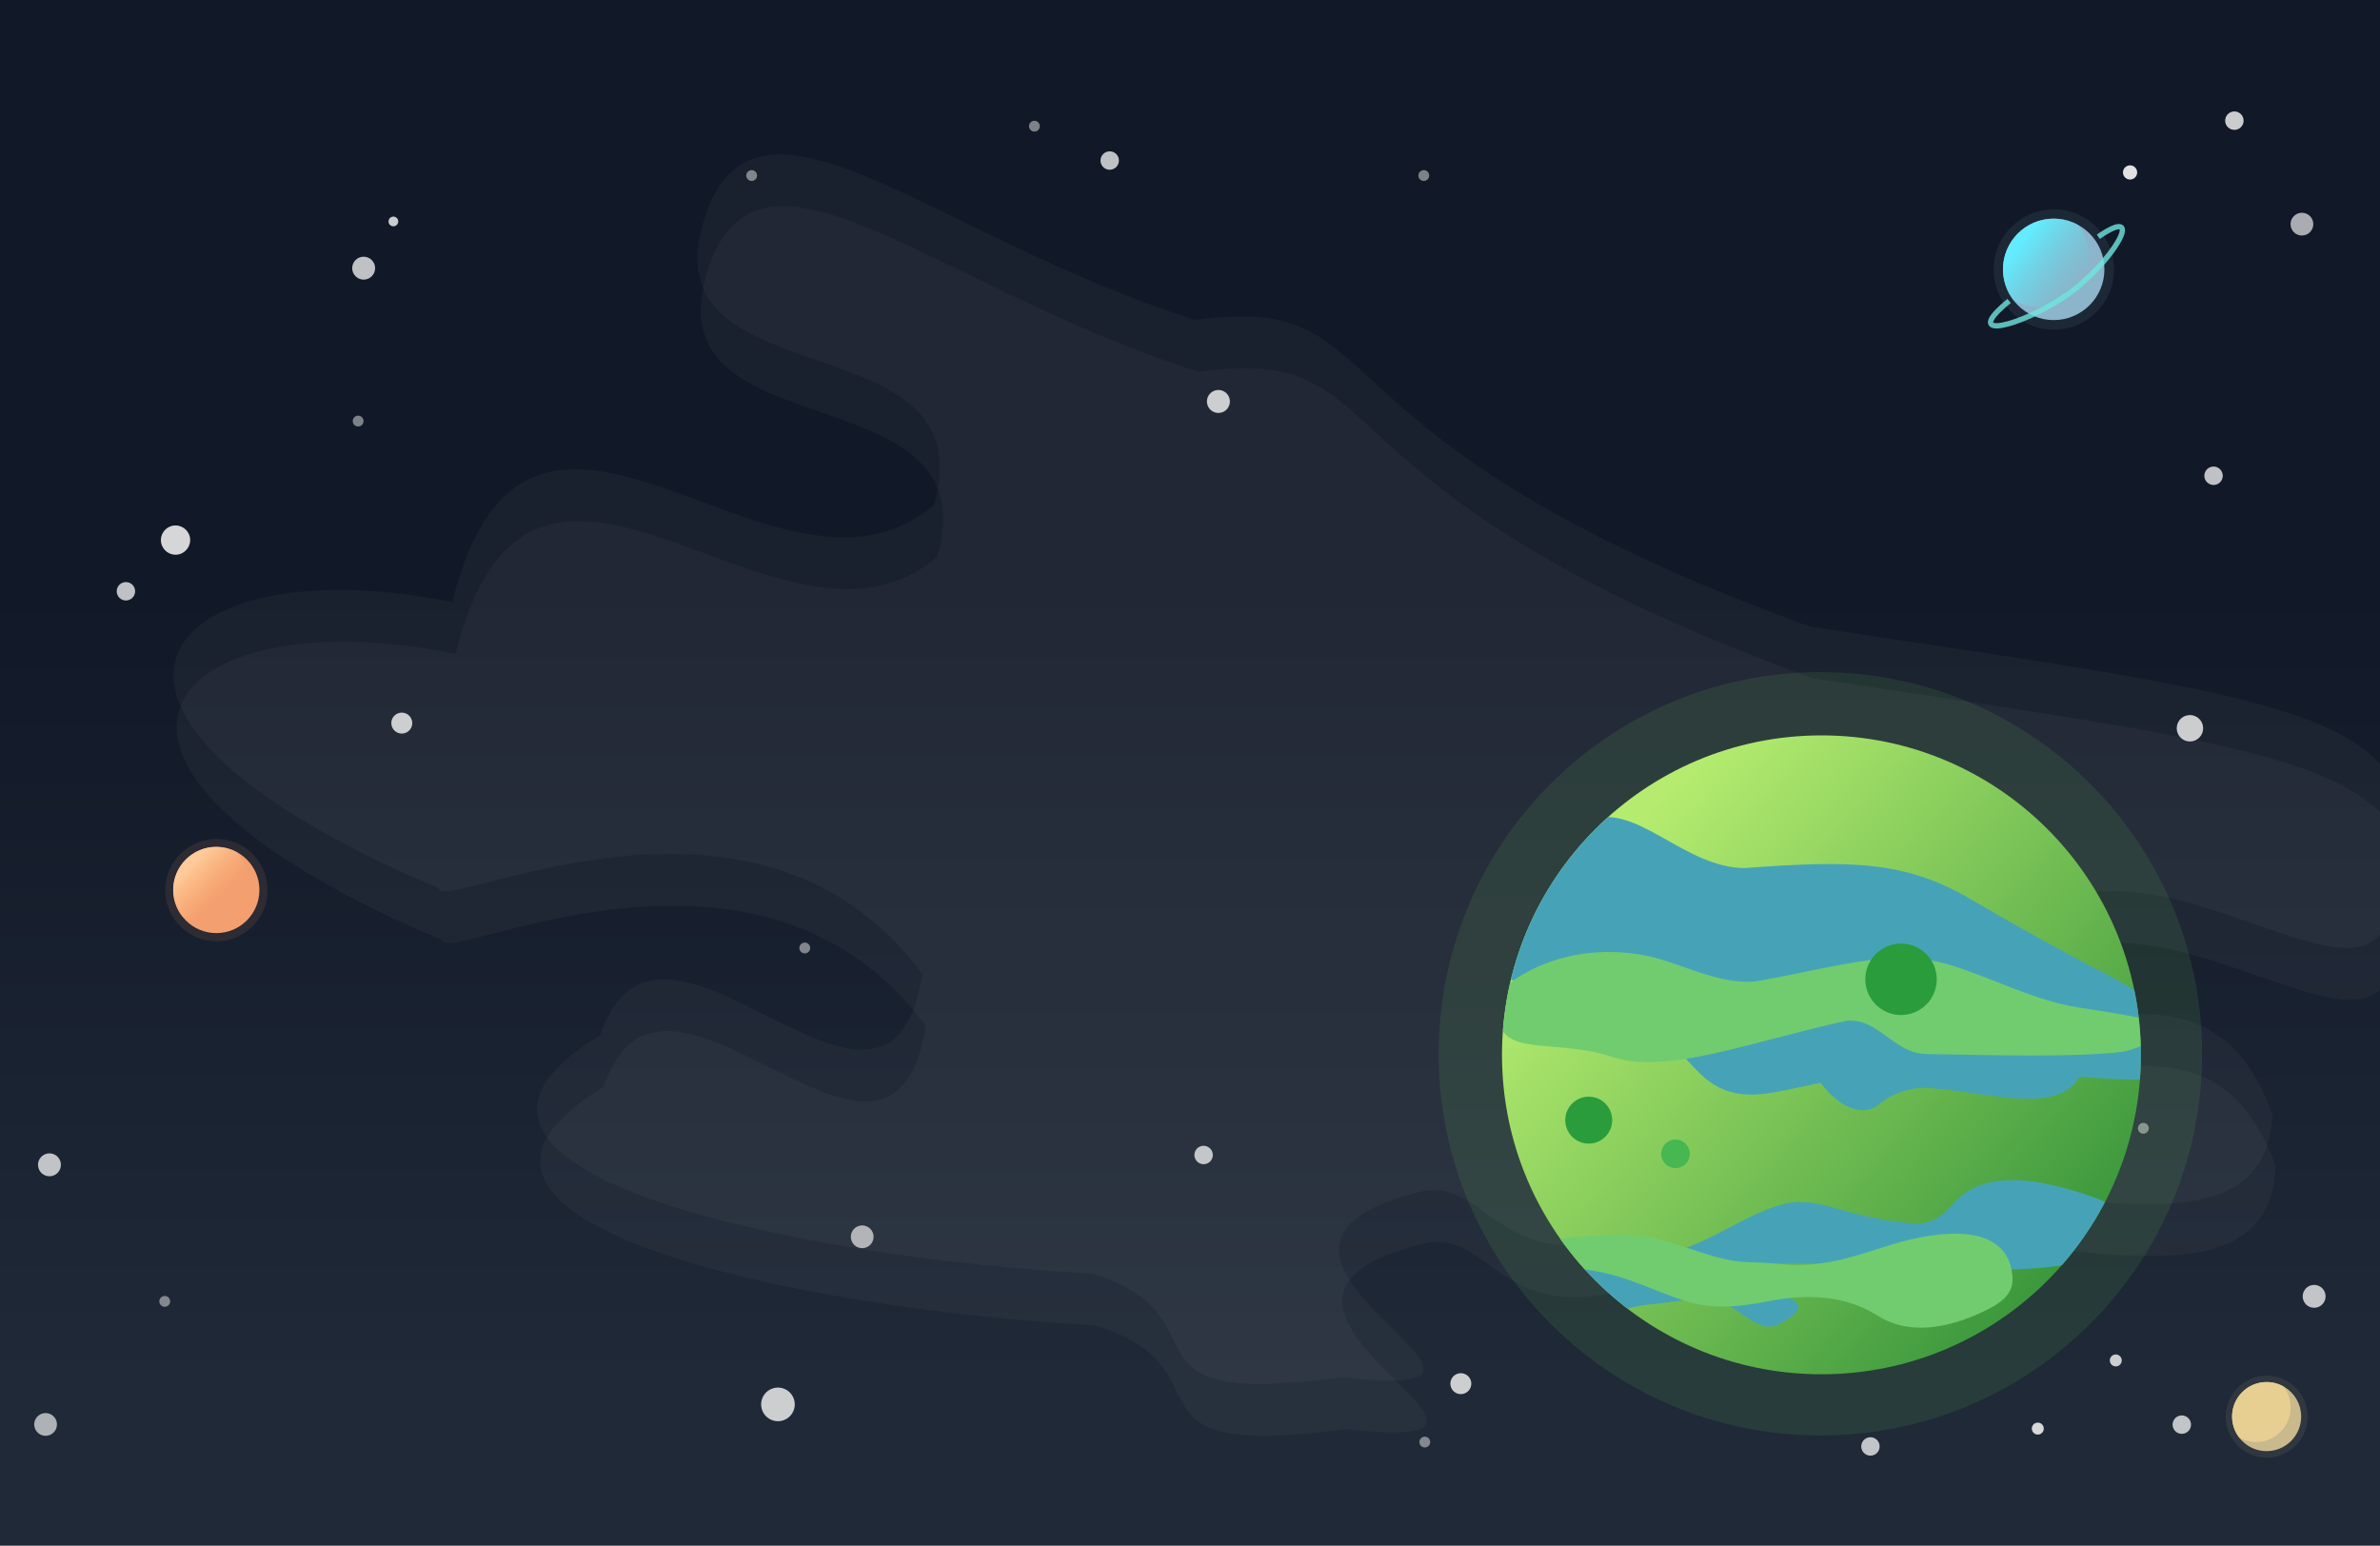
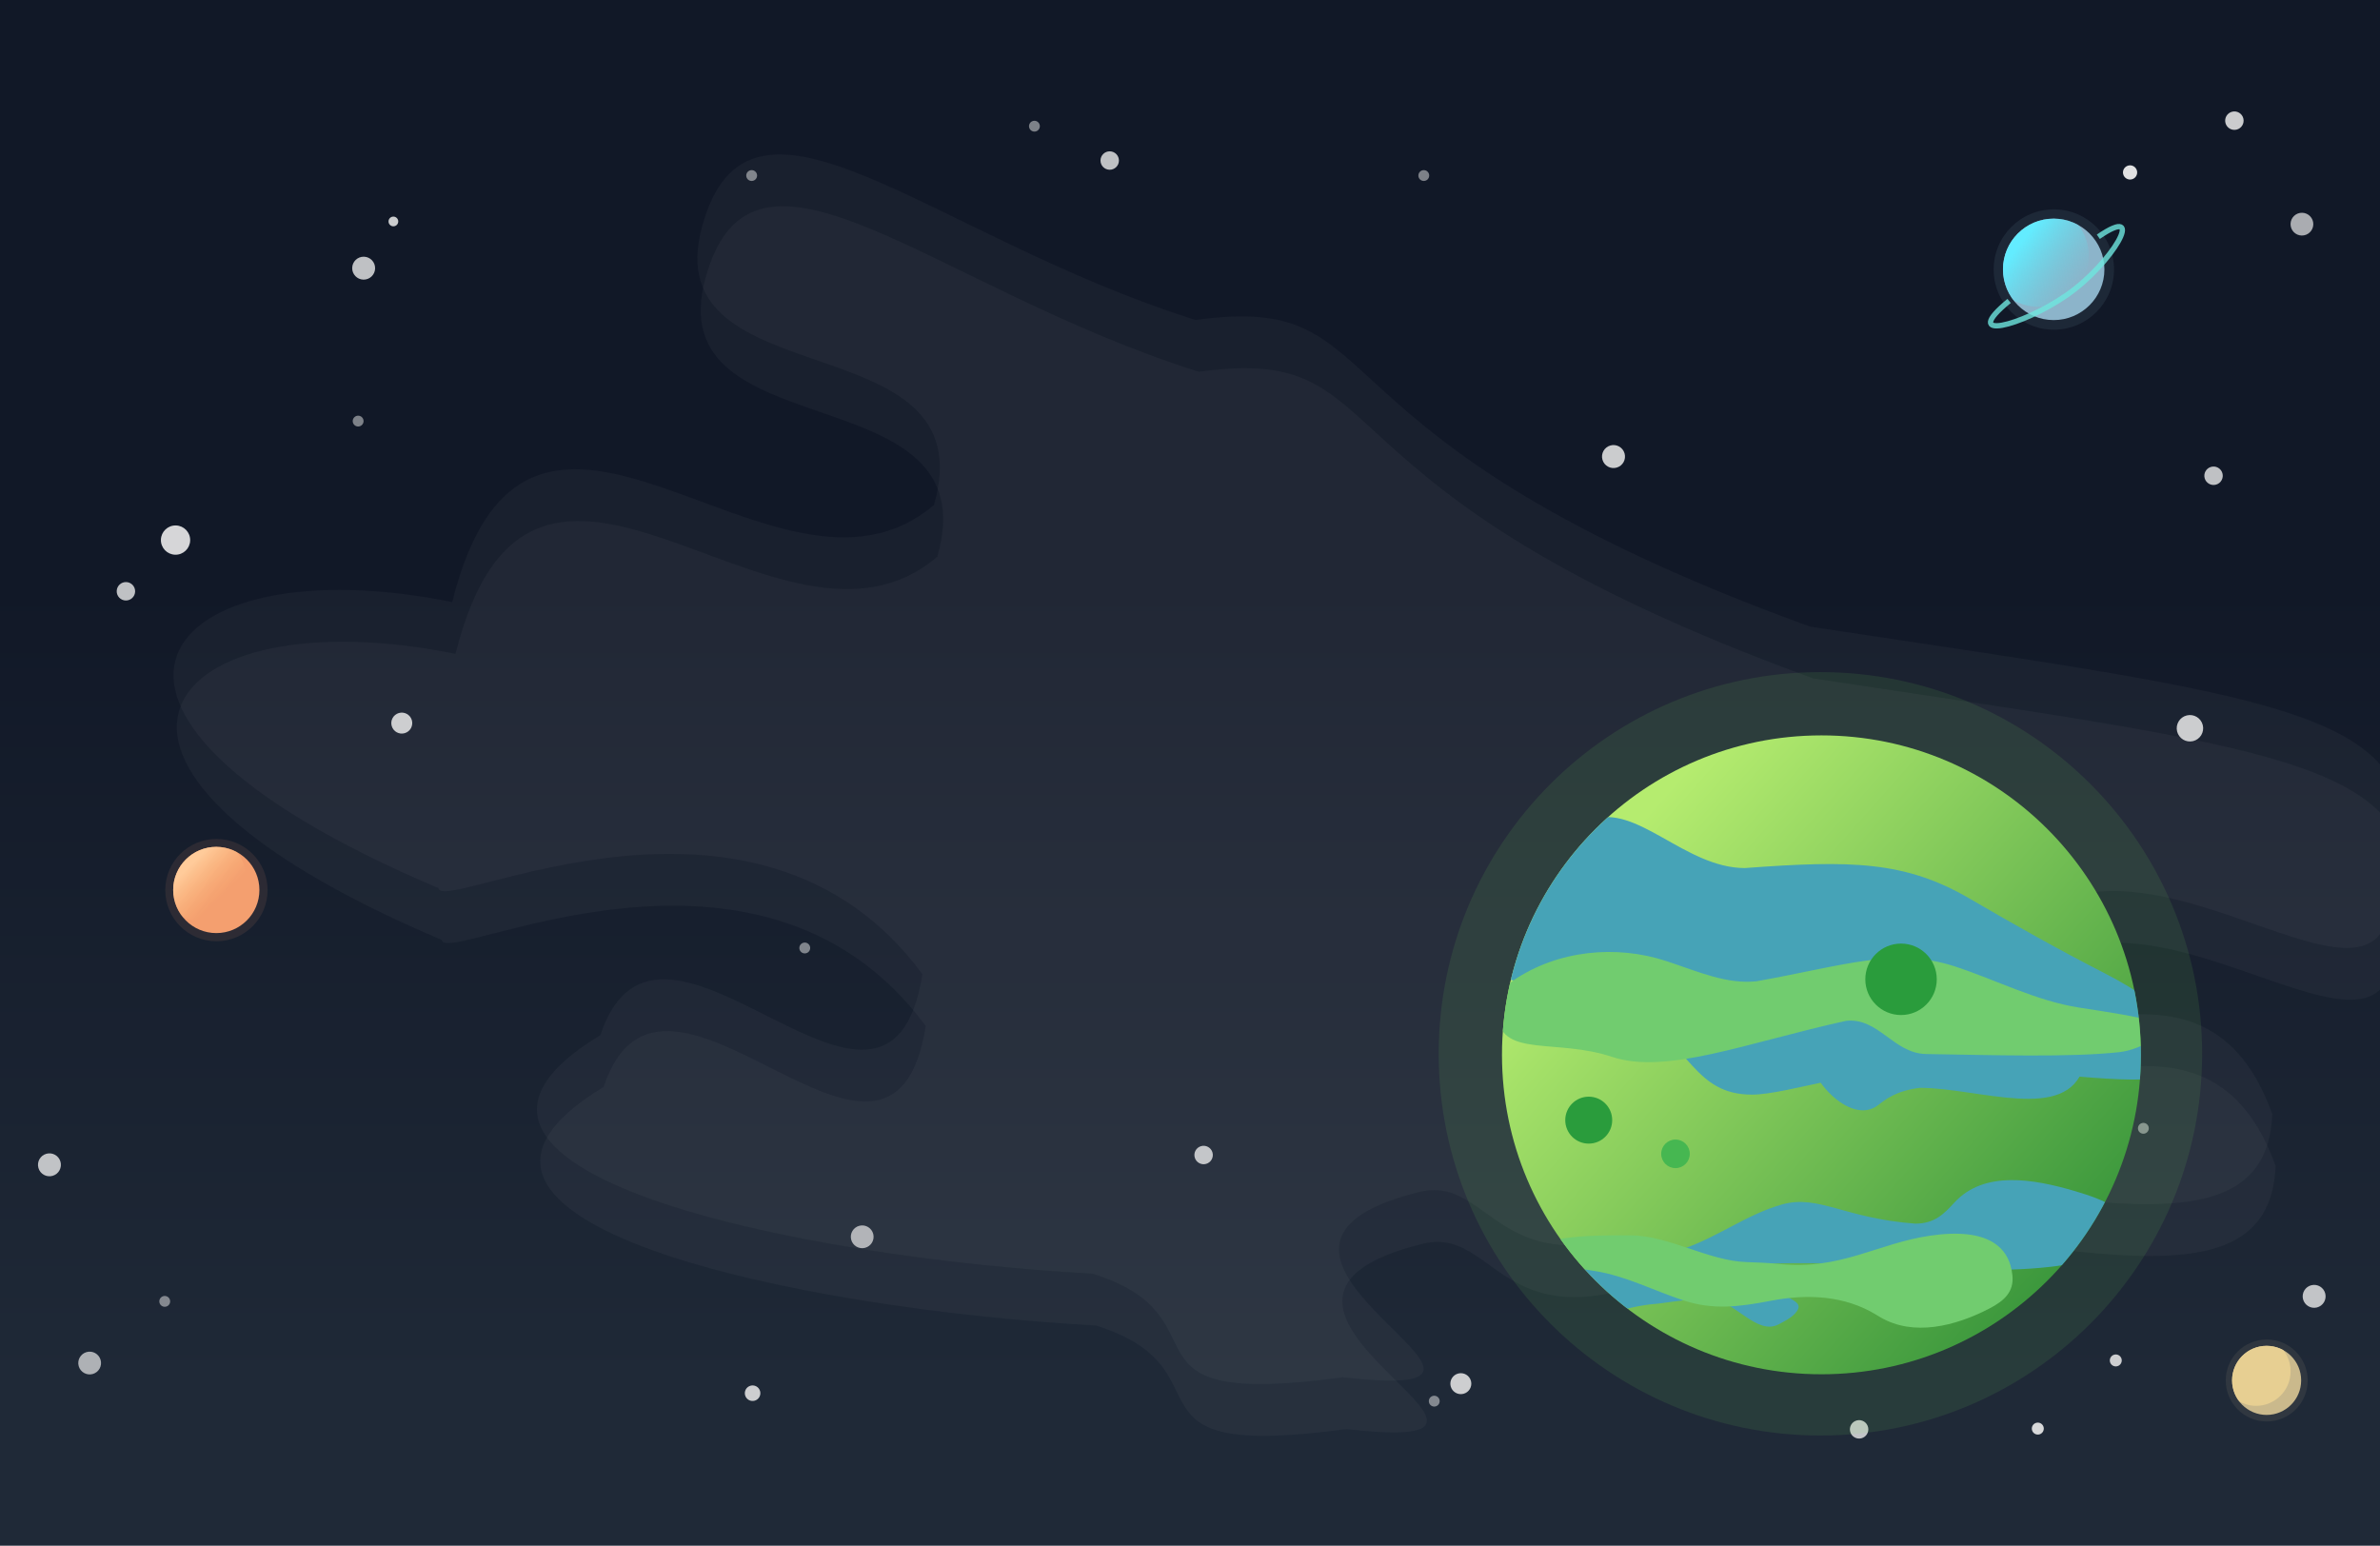
<svg xmlns="http://www.w3.org/2000/svg" width="1512" height="982" viewBox="0 0 1512 982" fill="none">
  <g clip-path="url(#clip0_803_141)">
    <rect width="1512" height="982" fill="url(#paint0_linear_803_141)" />
    <path d="M1443.58 707.803C1439.41 810.395 1283.88 743.702 1118.35 743.932C951.083 849.012 955.792 743.981 901.747 757.284C747.029 795.368 1008.08 892.689 853.274 875.008C701.367 895.534 783.607 837.34 694.134 809.197C505.009 798.843 239.132 743.593 381.378 657.677C419.59 542.566 564.05 756.447 586.05 618.948C480.049 475.189 280.307 581.637 278.526 564.244C7.407 449.42 103.854 345.155 287.276 382.516C336.451 186.044 493.375 406.01 593.366 320.796C627.402 202.664 416.05 254.717 445.972 144.195C475.894 33.672 589.976 149.902 759.502 203.281C891.185 185.307 817.328 277.369 1149.88 398.092C1465.76 446.053 1555.49 451.454 1518.74 568.792C1516.05 674.454 1336.25 484.2 1266.98 612.318C1261.45 707.745 1395.96 575.148 1443.58 707.803Z" fill="#C4C4C4" fill-opacity="0.05" />
    <path d="M1445.68 740.707C1441.5 843.299 1285.98 776.607 1120.45 776.836C953.182 881.917 957.892 776.886 903.846 790.189C749.129 828.273 1010.18 925.593 855.374 907.913C703.467 928.439 785.707 870.245 696.234 842.102C507.108 831.748 241.232 776.498 383.478 690.582C421.69 575.471 566.15 789.352 588.149 651.853C482.148 508.094 282.407 614.542 280.626 597.149C9.506 482.325 105.954 378.06 289.375 415.421C338.551 218.948 495.474 438.915 595.465 353.701C629.502 235.569 418.149 287.622 448.071 177.099C477.994 66.577 592.075 182.807 761.601 236.186C893.284 218.212 819.428 310.274 1151.98 430.997C1467.86 478.958 1557.59 484.359 1520.84 601.697C1518.15 707.359 1338.35 517.105 1269.08 645.222C1263.55 740.649 1398.06 608.053 1445.68 740.707Z" fill="#C4C4C4" fill-opacity="0.05" />
    <circle cx="3.091" cy="3.091" r="3.091" transform="matrix(-0.0237398 0.999718 0.999718 0.0237398 246.898 137.531)" fill="#EBEBEB" fill-opacity="0.85" />
    <circle cx="7.282" cy="7.282" r="7.282" transform="matrix(-0.0237398 0.999718 0.999718 0.0237398 223.92 162.918)" fill="#EBEBEB" fill-opacity="0.8" />
    <circle cx="7.233" cy="7.233" r="7.233" transform="matrix(-0.0237398 0.999718 0.999718 0.0237398 1455.34 135)" fill="#EBEBEB" fill-opacity="0.7" />
    <circle cx="477.528" cy="111.525" r="3.444" transform="rotate(91.3603 477.528 111.525)" fill="#EBEBEB" fill-opacity="0.5" />
    <circle cx="904.526" cy="111.525" r="3.444" transform="rotate(91.3603 904.526 111.525)" fill="#EBEBEB" fill-opacity="0.5" />
    <circle cx="227.526" cy="267.525" r="3.444" transform="rotate(91.3603 227.526 267.525)" fill="#EBEBEB" fill-opacity="0.5" />
    <circle cx="5.856" cy="5.856" r="5.856" transform="matrix(-0.0237398 0.999718 0.999718 0.0237398 74.2793 369.657)" fill="#EBEBEB" fill-opacity="0.8" />
    <circle cx="5.856" cy="5.856" r="5.856" transform="matrix(-0.0237398 0.999718 0.999718 0.0237398 699.279 96.0002)" fill="#EBEBEB" fill-opacity="0.8" />
    <circle cx="9.3" cy="9.3" r="9.3" transform="matrix(-0.0237398 0.999718 0.999718 0.0237398 102.443 333.606)" fill="#EBEBEB" fill-opacity="0.9" />
    <circle cx="4.514" cy="4.514" r="4.514" transform="matrix(0.239272 0.970953 0.970953 -0.239272 1347.76 106.249)" fill="#EBEBEB" fill-opacity="0.95" />
    <circle cx="8.4" cy="8.4" r="8.4" transform="matrix(0.239272 0.970953 0.970953 -0.239272 1381.09 456.533)" fill="#EBEBEB" fill-opacity="0.85" />
    <circle cx="7.282" cy="7.282" r="7.282" transform="matrix(0.239272 0.970953 0.970953 -0.239272 1461.35 818.255)" fill="#EBEBEB" fill-opacity="0.8" />
    <circle cx="6.659" cy="6.659" r="6.659" transform="matrix(0.239272 0.970953 0.970953 -0.239272 920.002 874.187)" fill="#EBEBEB" fill-opacity="0.85" />
    <circle cx="5.863" cy="5.863" r="5.863" transform="matrix(0.239272 0.970953 0.970953 -0.239272 1412.4 72.3669)" fill="#EBEBEB" fill-opacity="0.85" />
    <circle cx="3.798" cy="3.798" r="3.798" transform="matrix(0.239272 0.970953 0.970953 -0.239272 1339.55 861.524)" fill="#EBEBEB" fill-opacity="0.85" />
    <circle cx="7.233" cy="7.233" r="7.233" transform="matrix(0.239272 0.970953 0.970953 -0.239272 539.002 780.461)" fill="#EBEBEB" fill-opacity="0.7" />
    <circle cx="1361.67" cy="716.828" r="3.444" transform="rotate(76.1564 1361.67 716.828)" fill="#EBEBEB" fill-opacity="0.5" />
-     <circle cx="905.171" cy="916.169" r="3.444" transform="rotate(76.1564 905.171 916.169)" fill="#EBEBEB" fill-opacity="0.5" />
-     <circle cx="5.856" cy="5.856" r="5.856" transform="matrix(0.239272 0.970953 0.970953 -0.239272 1379 900.802)" fill="#EBEBEB" fill-opacity="0.8" />
-     <circle cx="5.856" cy="5.856" r="5.856" transform="matrix(0.239272 0.970953 0.970953 -0.239272 1181.19 914.656)" fill="#EBEBEB" fill-opacity="0.8" />
+     <circle cx="911.169" cy="890.169" r="3.444" transform="rotate(76.1564 911.169 890.169)" fill="#EBEBEB" fill-opacity="0.5" />
+     <circle cx="5.856" cy="5.856" r="5.856" transform="matrix(0.239272 0.970953 0.970953 -0.239272 1174 903.802)" fill="#EBEBEB" fill-opacity="0.8" />
    <circle cx="3.806" cy="3.806" r="3.806" transform="matrix(0.239272 0.970953 0.970953 -0.239272 1290 904.821)" fill="#EBEBEB" fill-opacity="0.9" />
    <circle cx="7.282" cy="7.282" r="7.282" transform="matrix(0.278654 0.960392 0.960392 -0.278654 22.3906 735.058)" fill="#EBEBEB" fill-opacity="0.8" />
    <circle cx="6.659" cy="6.659" r="6.659" transform="matrix(0.278654 0.960392 0.960392 -0.278654 247 454.853)" fill="#EBEBEB" fill-opacity="0.85" />
-     <circle cx="7.306" cy="7.306" r="7.306" transform="matrix(0.278654 0.960392 0.960392 -0.278654 765 250.072)" fill="#EBEBEB" fill-opacity="0.85" />
-     <circle cx="7.233" cy="7.233" r="7.233" transform="matrix(0.278654 0.960392 0.960392 -0.278654 20 900.031)" fill="#EBEBEB" fill-opacity="0.7" />
+     <circle cx="7.306" cy="7.306" r="7.306" transform="matrix(0.278654 0.960392 0.960392 -0.278654 1016 285.072)" fill="#EBEBEB" fill-opacity="0.85" />
+     <circle cx="7.233" cy="7.233" r="7.233" transform="matrix(0.278654 0.960392 0.960392 -0.278654 48 861.031)" fill="#EBEBEB" fill-opacity="0.7" />
    <circle cx="511.267" cy="602.268" r="3.444" transform="rotate(73.8201 511.267 602.268)" fill="#EBEBEB" fill-opacity="0.5" />
    <circle cx="104.658" cy="826.778" r="3.444" transform="rotate(73.8201 104.658 826.778)" fill="#EBEBEB" fill-opacity="0.5" />
    <circle cx="5.856" cy="5.856" r="5.856" transform="matrix(0.278654 0.960392 0.960392 -0.278654 757.391 729.798)" fill="#EBEBEB" fill-opacity="0.8" />
    <circle cx="5.856" cy="5.856" r="5.856" transform="matrix(0.278654 0.960392 0.960392 -0.278654 1399 298.263)" fill="#EBEBEB" fill-opacity="0.8" />
-     <circle cx="10.678" cy="10.678" r="10.678" transform="matrix(0.278654 0.960392 0.960392 -0.278654 481 884.951)" fill="#EBEBEB" fill-opacity="0.85" />
+     <circle cx="4.939" cy="4.939" r="4.939" transform="matrix(0.278654 0.960392 0.960392 -0.278654 472 881.752)" fill="#EBEBEB" fill-opacity="0.85" />
    <circle cx="657.167" cy="80.168" r="3.444" transform="rotate(76.1564 657.167 80.1685)" fill="#EBEBEB" fill-opacity="0.5" />
    <circle cx="1304.8" cy="171.23" r="38.23" fill="#8CB4CA" fill-opacity="0.1" />
    <circle cx="1304.7" cy="171.131" r="32.219" fill="#8CB4CA" />
    <mask id="mask0_803_141" style="mask-type:alpha" maskUnits="userSpaceOnUse" x="1272" y="138" width="65" height="66">
      <circle cx="1304.7" cy="171.131" r="32.219" fill="#3A7A88" />
    </mask>
    <g mask="url(#mask0_803_141)">
      <circle cx="1294.85" cy="162.658" r="32.219" fill="url(#paint1_linear_803_141)" />
    </g>
    <path d="M1333.05 150.423C1364.69 128.602 1341.88 167.504 1312.91 187.534C1283.94 207.564 1244.58 217.241 1276.38 191.191" stroke="#6EE6DE" stroke-opacity="0.8" stroke-width="3.383" />
    <circle cx="137.5" cy="565.5" r="32.5" fill="#F49F6F" fill-opacity="0.1" />
    <circle cx="137.416" cy="565.416" r="27.39" fill="#F49F6F" />
    <mask id="mask1_803_141" style="mask-type:alpha" maskUnits="userSpaceOnUse" x="110" y="538" width="55" height="55">
      <circle cx="137.416" cy="565.416" r="27.39" fill="#CB7373" />
    </mask>
    <g mask="url(#mask1_803_141)">
      <circle cx="129.039" cy="558.213" r="27.39" fill="url(#paint2_linear_803_141)" />
    </g>
-     <circle cx="1440.04" cy="900.04" r="26.04" fill="#CAB98C" fill-opacity="0.1" />
-     <circle cx="1439.97" cy="899.973" r="21.946" fill="#CAB98C" />
-     <mask id="mask2_803_141" style="mask-type:alpha" maskUnits="userSpaceOnUse" x="1418" y="878" width="44" height="44">
-       <circle cx="1439.97" cy="899.973" r="21.946" fill="#CB7373" />
+     <circle cx="1440.04" cy="877.04" r="26.04" fill="#CAB98C" fill-opacity="0.1" />
+     <circle cx="1439.97" cy="876.973" r="21.946" fill="#CAB98C" />
+     <mask id="mask2_803_141" style="mask-type:alpha" maskUnits="userSpaceOnUse" x="1418" y="855" width="44" height="44">
+       <circle cx="1439.97" cy="876.973" r="21.946" fill="#CB7373" />
    </mask>
    <g mask="url(#mask2_803_141)">
-       <circle cx="1433.26" cy="894.201" r="21.946" fill="#E7CF92" />
+       <circle cx="1433.26" cy="871.201" r="21.946" fill="#E7CF92" />
    </g>
    <circle cx="1156.5" cy="669.5" r="242.5" fill="#7FEA5A" fill-opacity="0.1" />
    <circle cx="1157.15" cy="670.149" r="202.948" fill="url(#paint3_linear_803_141)" />
    <mask id="mask3_803_141" style="mask-type:alpha" maskUnits="userSpaceOnUse" x="954" y="467" width="407" height="407">
      <circle cx="1157.15" cy="670.149" r="202.948" fill="#CF6050" />
    </mask>
    <g mask="url(#mask3_803_141)">
      <path d="M1193.17 702.098C1175.53 715.821 1145.92 683.859 1147.55 661.57C1147.9 656.906 1150.59 652.401 1154.81 648.068C1157.61 645.194 1160.78 640.038 1163.83 642.644V642.644C1175.57 652.665 1177.53 671.747 1192.91 672.956C1198.81 673.42 1204.96 672.617 1209.92 672.009C1214.3 671.471 1218.72 670.941 1223.08 670.301C1225.17 669.993 1226.99 669.786 1228.59 669.662C1261.22 667.115 1321.23 637.021 1324.5 669.593C1324.55 670.151 1324.58 670.761 1324.58 671.425C1324.58 673.775 1324.28 675.884 1323.71 677.789C1313.04 713.639 1257.05 691.117 1219.65 691.117V691.117C1204.45 692.997 1197.68 698.591 1193.17 702.098Z" fill="#46A3B7" />
      <path d="M1090.32 793.458C1108.09 785.917 1120.32 815.912 1137.38 824.949C1142.99 827.923 1144.31 830.138 1140.44 834.414C1137.73 837.408 1133.45 839.534 1129.88 841.415V841.415C1116.14 848.649 1102.06 826.291 1086.57 825.133C1080.72 824.695 1074.63 825.489 1069.72 826.092C1065.34 826.629 1060.92 827.159 1056.56 827.8C1054.46 828.108 1052.65 828.314 1051.05 828.439C1018.42 830.985 958.406 861.079 955.141 828.508C955.085 827.95 955.057 827.34 955.057 826.676C955.057 824.326 955.361 822.217 955.928 820.312C966.6 784.462 1022.58 806.984 1059.99 806.984V806.984C1080.07 804.499 1085.45 795.524 1090.32 793.458Z" fill="#46A3B7" />
      <path d="M1251.38 570.94C1279.42 587.319 1307.88 603.348 1336.78 618.157C1380.44 640.526 1407.14 669.143 1380.2 682.465C1363.81 690.567 1308.22 682.465 1240.79 675.981C1185.55 677.099 1135.56 695.432 1113.06 695.432C1076.03 695.432 1074.28 663.794 1038.75 645.448C1024.28 637.979 1008.43 633.174 992.626 629.279C961.857 621.698 934.748 623.094 934.748 599.47C934.748 566.991 964.73 538.28 1010.61 520.917C1039.6 509.948 1070.39 551.489 1108.52 551.489C1175.85 546.501 1210.19 546.885 1251.38 570.94Z" fill="#46A3B7" />
      <path d="M1132.23 765.182C1110.32 771.256 1091.5 785.746 1070.01 793.153C1045.74 801.517 1022.55 810.666 1013.11 818.691C1004.5 826.013 1020.23 834.303 1030.61 829.827C1033.93 828.398 1037.28 826.449 1040.75 824.191C1078.69 799.532 1127.19 802.633 1172.44 802.633V802.633C1212.2 807.182 1217.26 805.528 1250.37 806.503C1280.08 807.378 1310.92 806.162 1339.28 797.304C1347.21 794.829 1352.32 790.964 1352.32 782.384C1352.32 768.836 1337.34 762.374 1318.44 756.793C1291.82 748.93 1260.62 743.498 1241.75 763.861C1235.12 771.014 1229.26 777.394 1216.75 777.394C1171.8 774.065 1155.36 758.768 1132.23 765.182Z" fill="#46A3B7" />
      <path d="M1242.02 614.018C1268.42 622.653 1293.45 635.865 1320.9 640.143C1340.65 643.221 1357.63 645.677 1367.45 648.937C1382.2 653.829 1361.65 666.789 1346.21 668.462C1314.81 671.86 1265.93 670.302 1223.67 669.633C1203 669.306 1193.46 646.402 1172.89 648.53V648.53C1109.11 662.594 1058.59 682.958 1023.99 671.402C989.379 659.846 954.313 671.617 951.718 646.542C950.468 634.458 953.967 627.942 961.437 622.861C989.485 603.785 1026.65 599.967 1058.85 610.659C1079.44 617.498 1096.94 625.385 1115.86 623.427C1172.5 613.293 1204 601.585 1242.02 614.018Z" fill="#71CC6F" />
      <path d="M1069.7 826.234C1050.74 820.033 1032.77 810.546 1013.06 807.474C998.603 805.221 986.216 803.432 979.225 801.023C968.943 797.48 983.583 788.165 994.348 786.62C1006.1 784.934 1020.1 784.728 1035.97 784.82C1060.35 784.961 1085.29 801.063 1109.66 801.82V801.82C1116.9 802.045 1122.96 802.293 1130.16 803.029C1169.61 807.061 1192.61 789.925 1226.28 785.026C1262.9 779.696 1276.6 792.164 1278.47 810.171C1279.54 820.582 1273.52 826.345 1263.66 831.422C1242 842.573 1215.62 849.182 1194.6 836.878C1193.74 836.372 1192.88 835.857 1192.03 835.335C1172.02 823.084 1148.37 821.9 1125.33 826.346C1104.3 830.404 1088.06 832.237 1069.7 826.234Z" fill="#71CC6F" />
      <circle cx="1009.31" cy="711.646" r="14.913" fill="#2A9C3C" />
      <circle cx="1207.72" cy="622.167" r="22.694" fill="#2A9C3C" />
      <circle cx="1064.43" cy="733.043" r="9.078" fill="#46B751" />
    </g>
  </g>
  <defs>
    <linearGradient id="paint0_linear_803_141" x1="731.5" y1="879" x2="731.5" y2="370" gradientUnits="userSpaceOnUse">
      <stop stop-color="#1F2937" />
      <stop offset="1" stop-color="#111827" />
    </linearGradient>
    <linearGradient id="paint1_linear_803_141" x1="1283.16" y1="155.16" x2="1319.53" y2="183.071" gradientUnits="userSpaceOnUse">
      <stop stop-color="#63ECFF" />
      <stop offset="1" stop-color="#63D4E3" stop-opacity="0" />
    </linearGradient>
    <linearGradient id="paint2_linear_803_141" x1="121.616" y1="549.128" x2="141.164" y2="568.799" gradientUnits="userSpaceOnUse">
      <stop stop-color="#FFCB9A" />
      <stop offset="1" stop-color="#FCB87A" stop-opacity="0" />
    </linearGradient>
    <linearGradient id="paint3_linear_803_141" x1="1008.02" y1="559.922" x2="1360.1" y2="873.097" gradientUnits="userSpaceOnUse">
      <stop stop-color="#B5EC6F" />
      <stop offset="1" stop-color="#228632" />
    </linearGradient>
    <clipPath id="clip0_803_141">
      <rect width="1512" height="982" fill="white" />
    </clipPath>
  </defs>
</svg>
